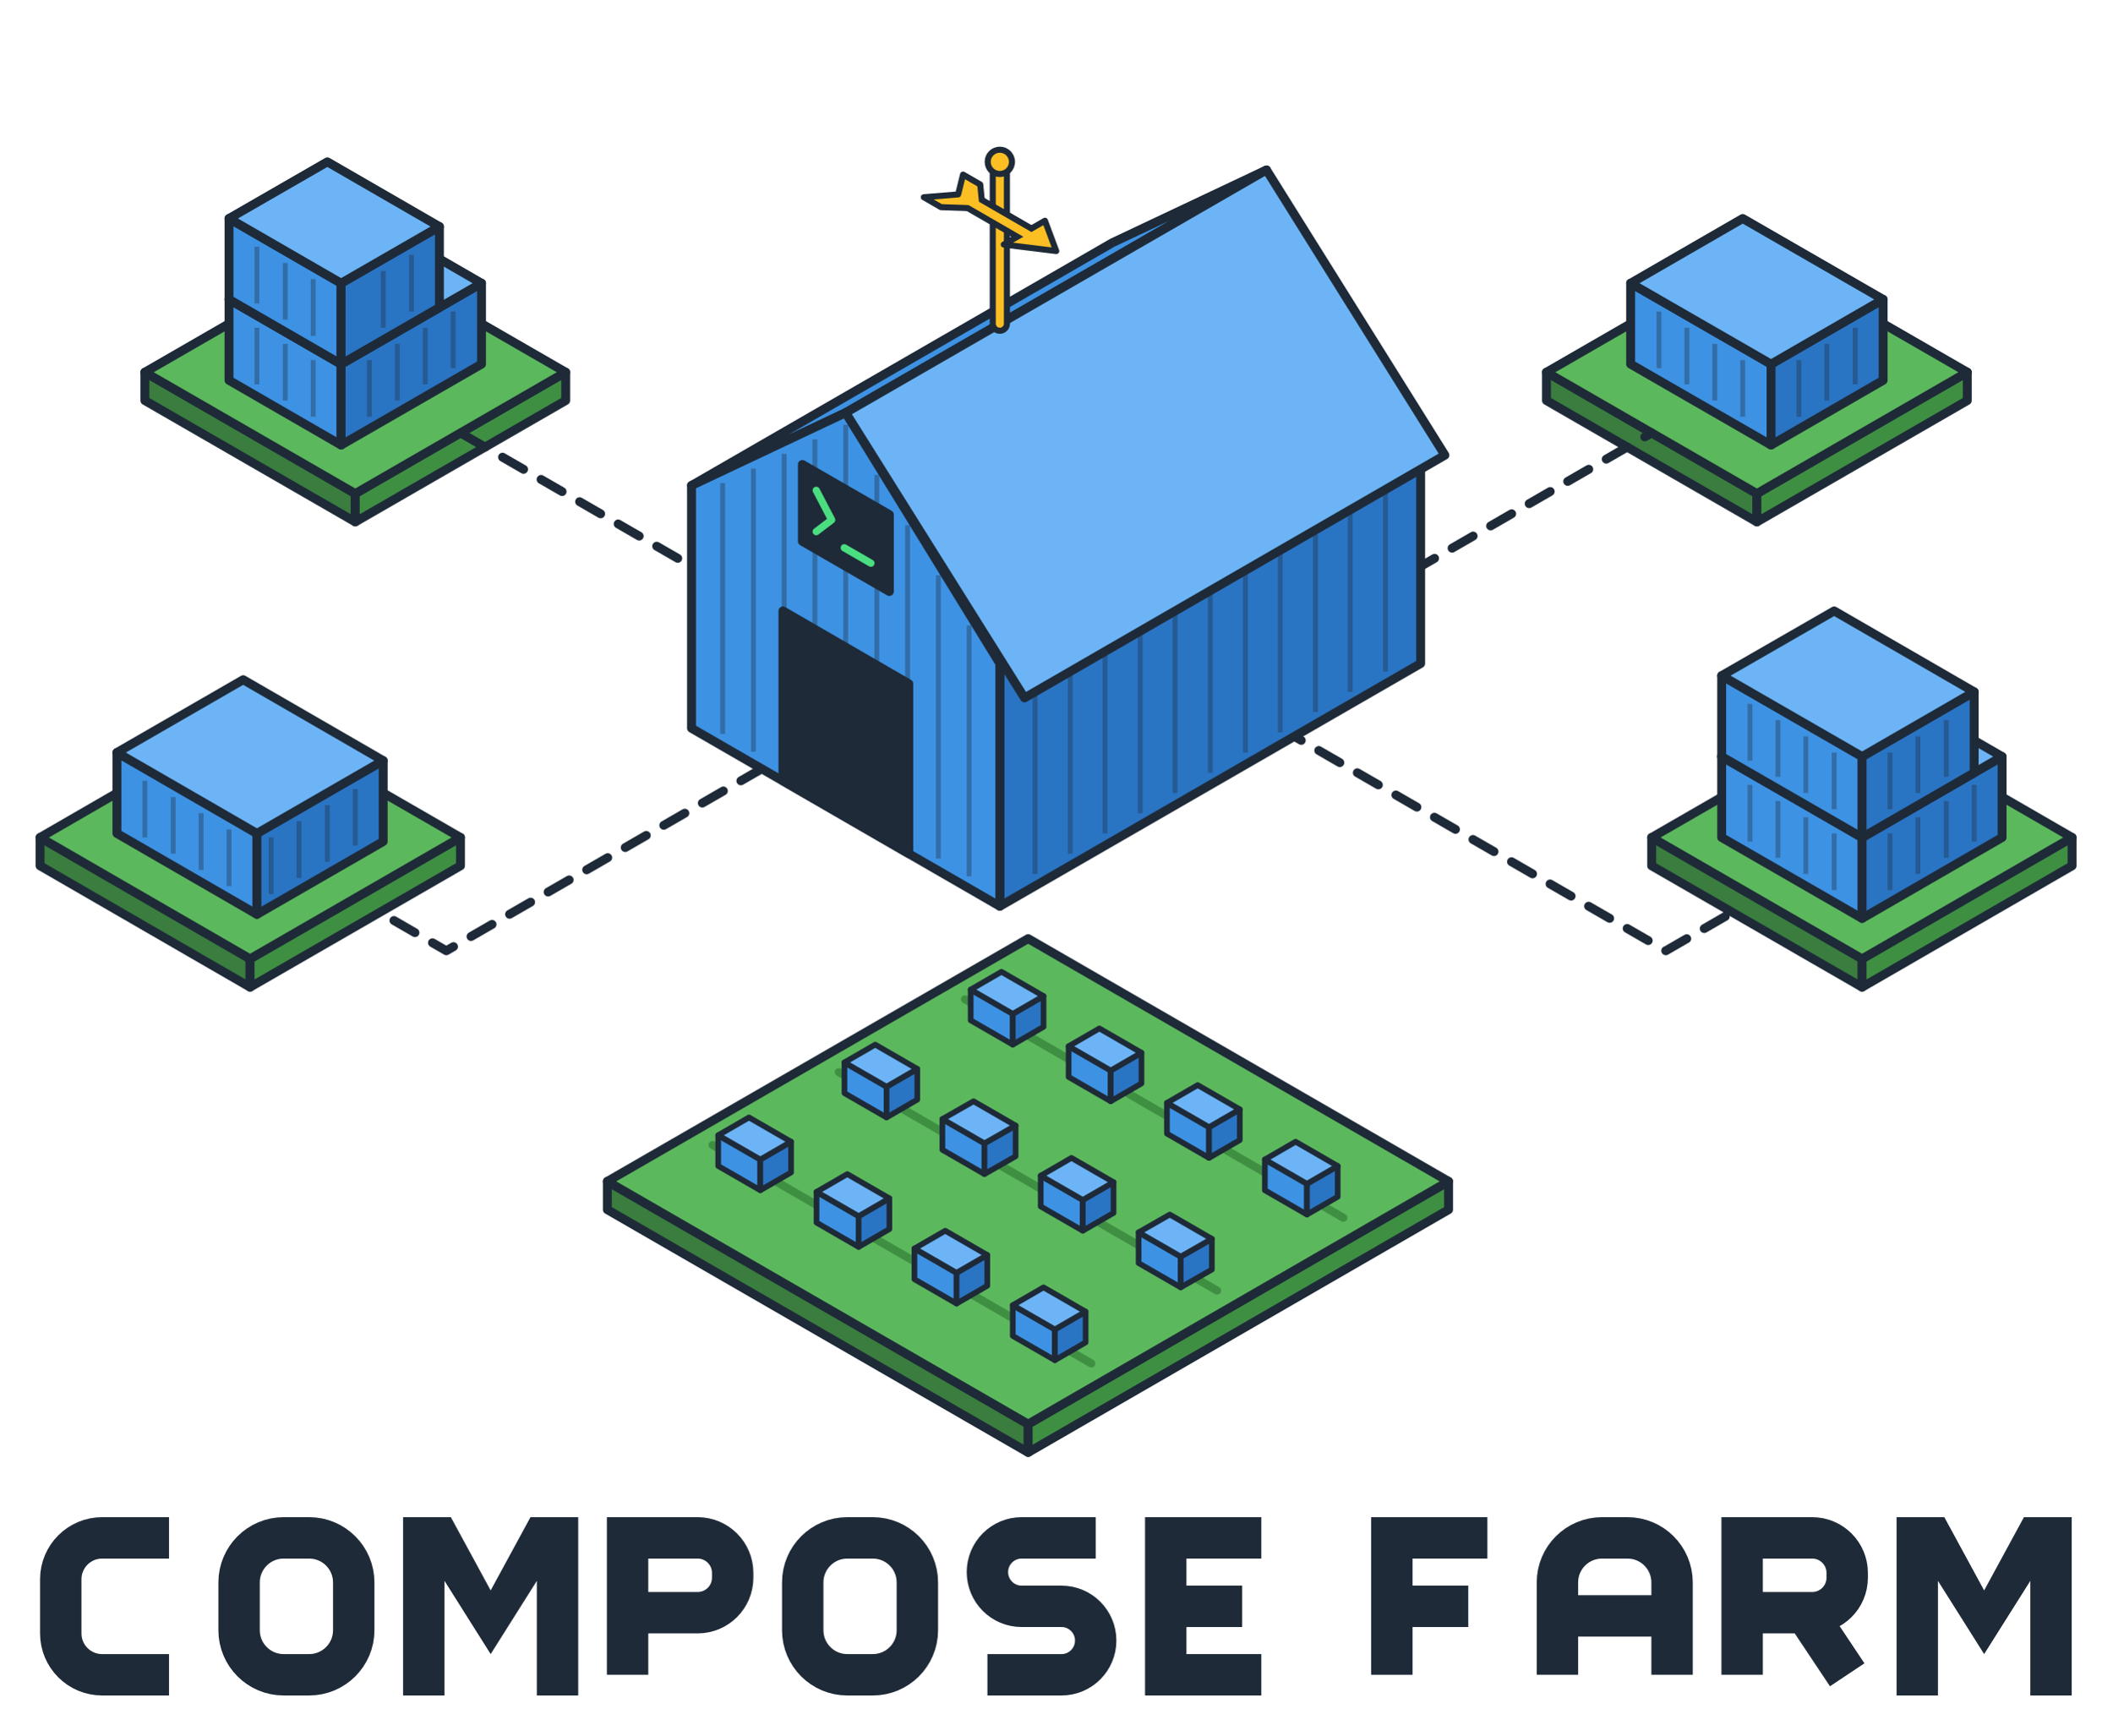
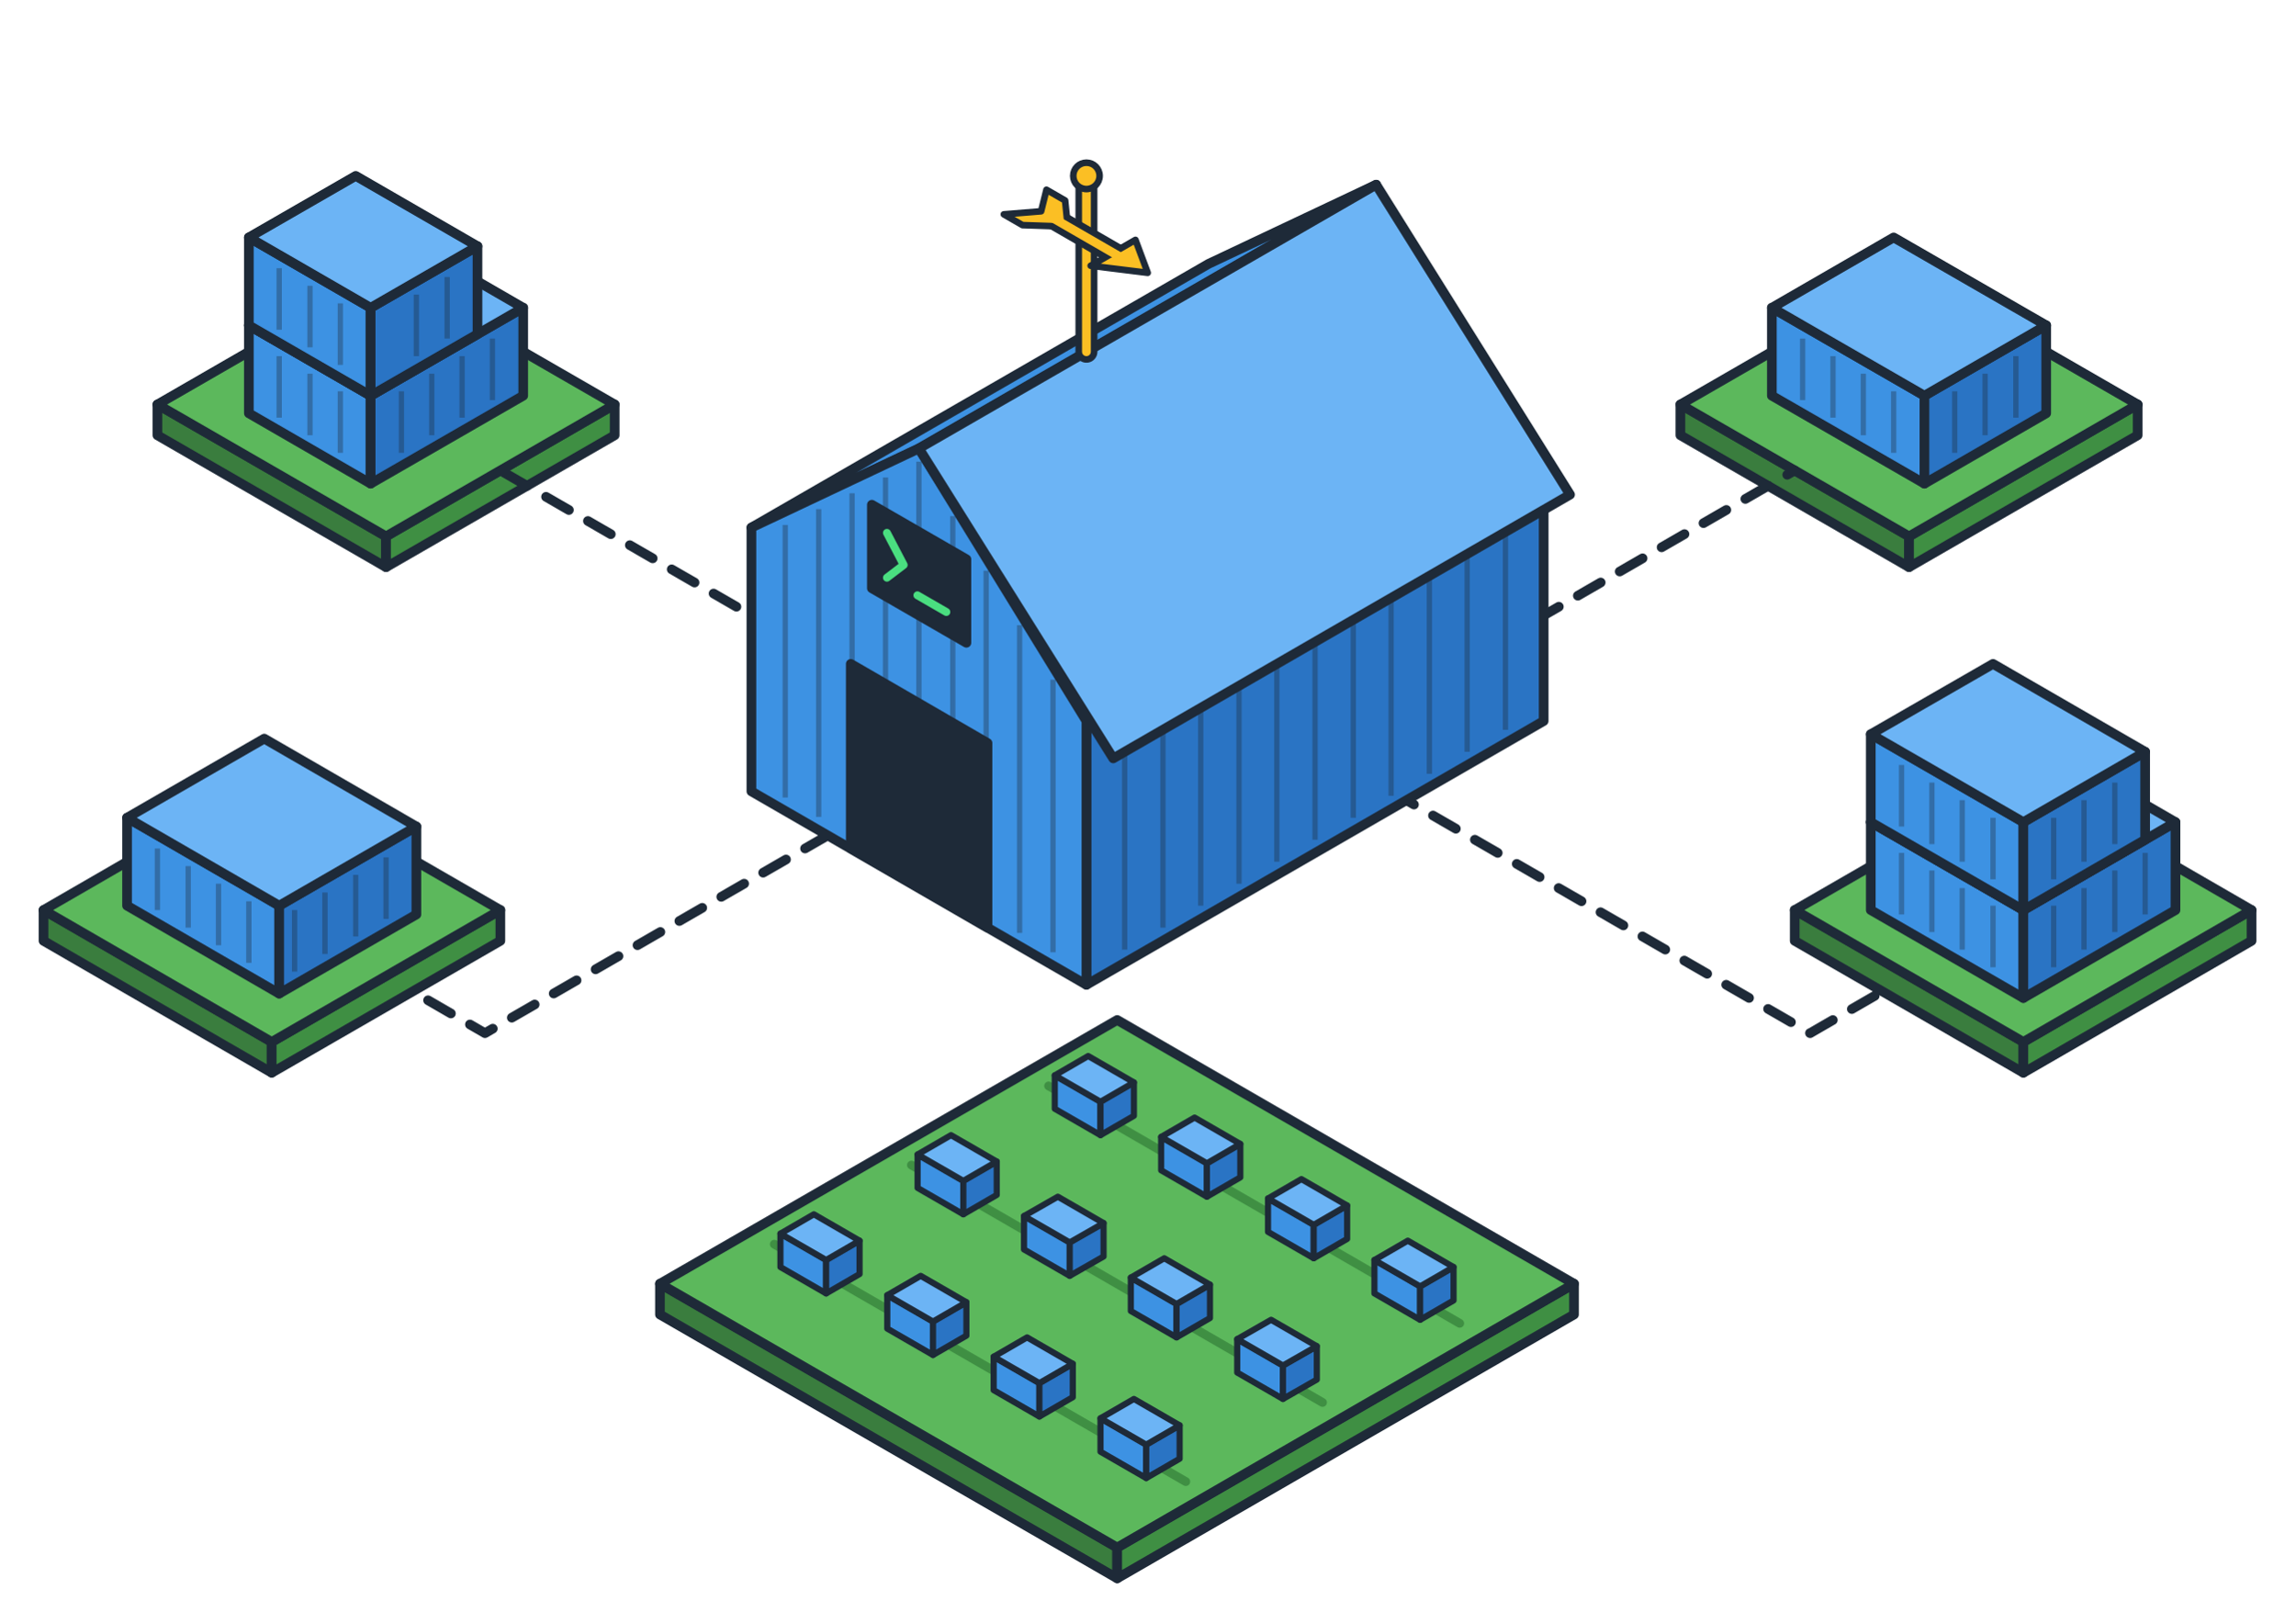
- <svg xmlns="http://www.w3.org/2000/svg" viewBox="139 28 522 429" width="522" height="429" role="img" aria-label="Compose Farm">
+ <svg xmlns="http://www.w3.org/2000/svg" viewBox="139 28 522 369" width="522" height="369" role="img" aria-label="Compose Farm">
  <style>
.o{stroke:#1e2a38;stroke-width:2.2;stroke-linejoin:round}
.o.thin{stroke-width:1.4}
.rib{stroke:#1e2a38;stroke-opacity:.35;stroke-width:1.2}
.furrow{stroke:#3f8f43;stroke-width:2;stroke-linecap:round}
.dash{fill:none;stroke:#1e2a38;stroke-width:2.2;stroke-dasharray:6 5;stroke-linecap:round;stroke-linejoin:round}
.term{fill:none;stroke:#4ade80;stroke-width:1.8;stroke-linecap:round;stroke-linejoin:round;vector-effect:non-scaling-stroke}
.vcase{fill:none;stroke:#1e2a38;stroke-width:5;stroke-linecap:round;stroke-linejoin:round;vector-effect:non-scaling-stroke}
.vcore{fill:none;stroke:#fbbf24;stroke-width:2;stroke-linecap:round;stroke-linejoin:round;vector-effect:non-scaling-stroke}
.vfill{fill:#fbbf24;stroke:#1e2a38;stroke-width:1.5;stroke-linejoin:round;vector-effect:non-scaling-stroke}
.word{fill:none;stroke:#1e2a38;stroke-width:13;stroke-linejoin:miter}
.wfill{fill:#1e2a38;stroke:none}
.pulse{display:none}
.spin{transform-origin:0 0;animation:spin 10s linear infinite}
@keyframes spin{0%{transform:rotate(0.0deg)}5%{transform:rotate(35.6deg)}10%{transform:rotate(64.5deg)}15%{transform:rotate(82.5deg)}20%{transform:rotate(89.6deg)}25%{transform:rotate(90.0deg)}30%{transform:rotate(90.4deg)}35%{transform:rotate(97.5deg)}40%{transform:rotate(115.5deg)}45%{transform:rotate(144.4deg)}50%{transform:rotate(180.0deg)}55%{transform:rotate(215.6deg)}60%{transform:rotate(244.5deg)}65%{transform:rotate(262.5deg)}70%{transform:rotate(269.6deg)}75%{transform:rotate(270.0deg)}80%{transform:rotate(270.4deg)}85%{transform:rotate(277.5deg)}90%{transform:rotate(295.5deg)}95%{transform:rotate(324.4deg)}100%{transform:rotate(360.0deg)}}
.pulse{display:inline;fill:none;stroke-width:4.5;stroke-linecap:round;stroke-dasharray:12 200;stroke-dashoffset:12;animation:pulse 2.8s linear infinite}
.pulse.out{stroke:#facc15;filter:drop-shadow(0 0 3px #f59e0b)}
.pulse.back{stroke:#4ade80;filter:drop-shadow(0 0 3px #16a34a)}
@keyframes pulse{0%{stroke-dashoffset:12}65%,100%{stroke-dashoffset:-100}}
.crop{transform-box:fill-box;transform-origin:50% 100%;animation:grow 12s ease-out infinite both}
@keyframes grow{0%,78%{transform:scale(1)}84%,88%{transform:scale(0)}94%{transform:scale(1.15)}97%,100%{transform:scale(1)}}
.migrant{animation:migrate 12s ease-in-out infinite}
@keyframes migrate{0%,36%{transform:translate(0.0px,0.0px)}39%{transform:translate(0.0px,-14.0px)}44%{transform:translate(-12.1px,-30.0px)}51%{transform:translate(-24.2px,100.0px)}54%,86%{transform:translate(-24.2px,114.0px)}89%{transform:translate(-24.2px,100.0px)}94%{transform:translate(-12.1px,-30.0px)}98%{transform:translate(0.0px,-14.0px)}100%{transform:translate(0.0px,0.0px)}}
.cursor{animation:blink 1.2s steps(1) infinite}
@keyframes blink{50%{opacity:0}}
@media (prefers-reduced-motion:reduce){.spin,.crop,.migrant,.cursor{animation:none}.pulse{display:none}}
@media (prefers-color-scheme:dark){.dash,.word{stroke:#e6edf3}.wfill{fill:#e6edf3}}
</style>
  <polygon class="o" points="174.8,120.0 226.8,150.0 226.8,157.0 174.8,127.0" fill="#3a7d3e" />
  <polygon class="o" points="278.8,120.0 226.8,150.0 226.8,157.0 278.8,127.0" fill="#3f8f43" />
  <polygon class="o" points="226.8,90.0 278.8,120.0 226.8,150.0 174.8,120.0" fill="#5cb85c" />
  <polygon class="o" points="521.2,120.0 573.2,150.0 573.2,157.0 521.2,127.0" fill="#3a7d3e" />
  <polygon class="o" points="625.2,120.0 573.2,150.0 573.2,157.0 625.2,127.0" fill="#3f8f43" />
  <polygon class="o" points="573.2,90.0 625.2,120.0 573.2,150.0 521.2,120.0" fill="#5cb85c" />
  <polygon class="o" points="195.6,122.0 223.3,138.0 223.3,118.0 195.6,102.0" fill="#3d92e3" />
  <polygon class="o" points="258.0,118.0 223.3,138.0 223.3,118.0 258.0,98.0" fill="#2a74c4" />
  <polygon class="o" points="230.3,82.0 258.0,98.0 223.3,118.0 195.6,102.0" fill="#6cb4f5" />
  <line class="rib" x1="202.5" y1="123.0" x2="202.5" y2="109.0" />
  <line class="rib" x1="209.5" y1="127.0" x2="209.5" y2="113.0" />
  <line class="rib" x1="216.4" y1="131.0" x2="216.4" y2="117.0" />
  <line class="rib" x1="251.0" y1="119.0" x2="251.0" y2="105.0" />
  <line class="rib" x1="244.1" y1="123.0" x2="244.1" y2="109.0" />
  <line class="rib" x1="237.2" y1="127.0" x2="237.2" y2="113.0" />
  <line class="rib" x1="230.3" y1="131.0" x2="230.3" y2="117.0" />
  <polygon class="o" points="542.0,118.0 576.7,138.0 576.7,118.0 542.0,98.0" fill="#3d92e3" />
  <polygon class="o" points="604.4,122.0 576.7,138.0 576.7,118.0 604.4,102.0" fill="#2a74c4" />
  <polygon class="o" points="569.7,82.0 604.4,102.0 576.7,118.0 542.0,98.0" fill="#6cb4f5" />
  <line class="rib" x1="549.0" y1="119.0" x2="549.0" y2="105.0" />
  <line class="rib" x1="555.9" y1="123.0" x2="555.9" y2="109.0" />
  <line class="rib" x1="562.8" y1="127.0" x2="562.8" y2="113.0" />
  <line class="rib" x1="569.7" y1="131.0" x2="569.7" y2="117.0" />
  <line class="rib" x1="597.5" y1="123.0" x2="597.5" y2="109.0" />
  <line class="rib" x1="590.5" y1="127.0" x2="590.5" y2="113.0" />
  <line class="rib" x1="583.6" y1="131.0" x2="583.6" y2="117.0" />
  <path class="dash" d="M344.6,188.0 L252.8,135.0" />
  <path class="pulse out" pathLength="100" style="animation-delay:-0.0s" d="M344.6,188.0 L252.8,135.0" />
  <path class="pulse back" pathLength="100" style="animation-delay:-1.4s" d="M252.8,135.0 L344.6,188.0" />
  <path class="dash" d="M469.3,180.0 L547.2,135.0" />
  <path class="pulse out" pathLength="100" style="animation-delay:-0.7s" d="M469.3,180.0 L547.2,135.0" />
  <path class="pulse back" pathLength="100" style="animation-delay:-2.1s" d="M547.2,135.0 L469.3,180.0" />
  <path class="dash" d="M327.3,218.0 L249.3,263.0 L209.5,240.0" />
  <path class="pulse out" pathLength="100" style="animation-delay:-1.4s" d="M327.3,218.0 L249.3,263.0 L209.5,240.0" />
  <path class="pulse back" pathLength="100" style="animation-delay:-2.8s" d="M209.5,240.0 L249.3,263.0 L327.3,218.0" />
  <path class="dash" d="M455.4,208.0 L550.7,263.0 L590.5,240.0" />
  <path class="pulse out" pathLength="100" style="animation-delay:-2.1s" d="M455.4,208.0 L550.7,263.0 L590.5,240.0" />
  <path class="pulse back" pathLength="100" style="animation-delay:-3.5s" d="M590.5,240.0 L550.7,263.0 L455.4,208.0" />
  <polygon class="o" points="413.9,88.0 452.0,70.0 348.0,130.0 309.9,148.0" fill="#3d92e3" />
  <polygon class="o" points="490.1,192.0 386.1,252.0 386.1,192.0 490.1,132.0" fill="#2a74c4" />
  <line class="rib" x1="481.4" y1="194.0" x2="481.4" y2="140.0" />
  <line class="rib" x1="472.7" y1="199.0" x2="472.7" y2="145.0" />
  <line class="rib" x1="464.1" y1="204.0" x2="464.1" y2="150.0" />
  <line class="rib" x1="455.4" y1="209.0" x2="455.4" y2="155.0" />
  <line class="rib" x1="446.8" y1="214.0" x2="446.8" y2="160.0" />
  <line class="rib" x1="438.1" y1="219.0" x2="438.1" y2="165.0" />
  <line class="rib" x1="429.4" y1="224.0" x2="429.4" y2="170.0" />
  <line class="rib" x1="420.8" y1="229.0" x2="420.8" y2="175.0" />
  <line class="rib" x1="412.1" y1="234.0" x2="412.1" y2="180.0" />
  <line class="rib" x1="403.5" y1="239.0" x2="403.5" y2="185.0" />
  <line class="rib" x1="394.8" y1="244.0" x2="394.8" y2="190.0" />
  <polygon class="o" points="309.9,208.0 386.1,252.0 386.1,192.0 348.0,130.0 309.9,148.0" fill="#3d92e3" />
  <line class="rib" x1="317.6" y1="209.4" x2="317.6" y2="147.4" />
  <line class="rib" x1="325.2" y1="213.8" x2="325.2" y2="143.8" />
  <line class="rib" x1="332.8" y1="218.2" x2="332.8" y2="140.2" />
  <line class="rib" x1="340.4" y1="222.6" x2="340.4" y2="136.6" />
  <line class="rib" x1="348.0" y1="227.0" x2="348.0" y2="133.0" />
  <line class="rib" x1="355.7" y1="231.4" x2="355.7" y2="145.4" />
  <line class="rib" x1="363.3" y1="235.8" x2="363.3" y2="157.8" />
  <line class="rib" x1="370.9" y1="240.2" x2="370.9" y2="170.2" />
  <line class="rib" x1="378.5" y1="244.6" x2="378.5" y2="182.6" />
  <polygon class="o" points="452.0,70.0 496.1,140.5 392.2,200.5 348.0,130.0" fill="#6cb4f5" />
  <polygon class="o" points="332.5,221.0 363.6,239.0 363.6,197.0 332.5,179.0" fill="#1e2a38" />
  <polygon class="o" points="337.3,161.8 358.8,174.2 358.8,155.2 337.3,142.8" fill="#1e2a38" />
  <g transform="matrix(17.32 10.00 0 -20.00 348.0 230.0)">
    <path class="term" d="M-0.42,3.83 L-0.2,3.575 L-0.42,3.32" />
    <path class="term cursor" d="M-0.02,3.32 H0.36" />
  </g>
  <polygon class="o" points="289.1,320.0 393.1,380.0 393.1,387.0 289.1,327.0" fill="#3a7d3e" />
  <polygon class="o" points="497.0,320.0 393.1,380.0 393.1,387.0 497.0,327.0" fill="#3f8f43" />
  <polygon class="o" points="393.1,260.0 497.0,320.0 393.1,380.0 289.1,320.0" fill="#5cb85c" />
  <line class="furrow" x1="377.5" y1="275.0" x2="471.0" y2="329.0" />
  <line class="furrow" x1="346.3" y1="293.0" x2="439.8" y2="347.0" />
  <line class="furrow" x1="315.1" y1="311.0" x2="408.7" y2="365.0" />
  <g class="crop" style="animation-delay:0.00s">
    <polygon class="o thin" points="378.9,280.2 389.3,286.2 389.3,278.6 378.9,272.6" fill="#3d92e3" />
    <polygon class="o thin" points="396.9,281.8 389.3,286.2 389.3,278.6 396.9,274.2" fill="#2a74c4" />
    <polygon class="o thin" points="386.5,268.2 396.9,274.2 389.3,278.6 378.9,272.6" fill="#6cb4f5" />
  </g>
  <g class="crop" style="animation-delay:0.12s">
    <polygon class="o thin" points="347.7,298.2 358.1,304.2 358.1,296.6 347.7,290.6" fill="#3d92e3" />
    <polygon class="o thin" points="365.7,299.8 358.1,304.2 358.1,296.6 365.7,292.2" fill="#2a74c4" />
    <polygon class="o thin" points="355.3,286.2 365.7,292.2 358.1,296.6 347.7,290.6" fill="#6cb4f5" />
  </g>
  <g class="crop" style="animation-delay:0.12s">
    <polygon class="o thin" points="403.1,294.2 413.5,300.2 413.5,292.6 403.1,286.6" fill="#3d92e3" />
    <polygon class="o thin" points="421.1,295.8 413.5,300.2 413.5,292.6 421.1,288.2" fill="#2a74c4" />
    <polygon class="o thin" points="410.7,282.2 421.1,288.2 413.5,292.6 403.1,286.6" fill="#6cb4f5" />
  </g>
  <g class="crop" style="animation-delay:0.24s">
    <polygon class="o thin" points="316.5,316.2 326.9,322.2 326.9,314.6 316.5,308.6" fill="#3d92e3" />
    <polygon class="o thin" points="334.5,317.8 326.9,322.2 326.9,314.6 334.5,310.2" fill="#2a74c4" />
    <polygon class="o thin" points="324.1,304.2 334.5,310.2 326.9,314.6 316.5,308.6" fill="#6cb4f5" />
  </g>
  <g class="crop" style="animation-delay:0.24s">
    <polygon class="o thin" points="371.9,312.2 382.3,318.2 382.3,310.6 371.9,304.6" fill="#3d92e3" />
    <polygon class="o thin" points="390.0,313.8 382.3,318.2 382.3,310.6 390.0,306.2" fill="#2a74c4" />
    <polygon class="o thin" points="379.6,300.2 390.0,306.2 382.3,310.6 371.9,304.6" fill="#6cb4f5" />
  </g>
  <g class="crop" style="animation-delay:0.24s">
    <polygon class="o thin" points="427.4,308.2 437.8,314.2 437.8,306.6 427.4,300.6" fill="#3d92e3" />
    <polygon class="o thin" points="445.4,309.8 437.8,314.2 437.8,306.6 445.4,302.2" fill="#2a74c4" />
    <polygon class="o thin" points="435.0,296.2 445.4,302.2 437.8,306.6 427.4,300.6" fill="#6cb4f5" />
  </g>
  <g class="crop" style="animation-delay:0.36s">
    <polygon class="o thin" points="340.8,330.2 351.2,336.2 351.2,328.6 340.8,322.6" fill="#3d92e3" />
    <polygon class="o thin" points="358.8,331.8 351.2,336.2 351.2,328.6 358.8,324.2" fill="#2a74c4" />
    <polygon class="o thin" points="348.4,318.2 358.8,324.2 351.2,328.6 340.8,322.6" fill="#6cb4f5" />
  </g>
  <g class="crop" style="animation-delay:0.36s">
    <polygon class="o thin" points="396.2,326.2 406.6,332.2 406.6,324.6 396.2,318.6" fill="#3d92e3" />
    <polygon class="o thin" points="414.2,327.8 406.6,332.2 406.6,324.6 414.2,320.2" fill="#2a74c4" />
    <polygon class="o thin" points="403.8,314.2 414.2,320.2 406.6,324.6 396.2,318.6" fill="#6cb4f5" />
  </g>
  <g class="crop" style="animation-delay:0.36s">
    <polygon class="o thin" points="451.6,322.2 462.0,328.2 462.0,320.6 451.6,314.6" fill="#3d92e3" />
    <polygon class="o thin" points="469.6,323.8 462.0,328.2 462.0,320.6 469.6,316.2" fill="#2a74c4" />
    <polygon class="o thin" points="459.2,310.2 469.6,316.2 462.0,320.6 451.6,314.6" fill="#6cb4f5" />
  </g>
  <g class="crop" style="animation-delay:0.48s">
    <polygon class="o thin" points="365.0,344.2 375.4,350.2 375.4,342.6 365.0,336.6" fill="#3d92e3" />
    <polygon class="o thin" points="383.0,345.8 375.4,350.2 375.4,342.6 383.0,338.2" fill="#2a74c4" />
    <polygon class="o thin" points="372.6,332.2 383.0,338.2 375.4,342.6 365.0,336.6" fill="#6cb4f5" />
  </g>
  <g class="crop" style="animation-delay:0.48s">
    <polygon class="o thin" points="420.4,340.2 430.8,346.2 430.8,338.6 420.4,332.6" fill="#3d92e3" />
    <polygon class="o thin" points="438.5,341.8 430.8,346.2 430.8,338.6 438.5,334.2" fill="#2a74c4" />
    <polygon class="o thin" points="428.1,328.2 438.5,334.2 430.8,338.6 420.4,332.6" fill="#6cb4f5" />
  </g>
  <g class="crop" style="animation-delay:0.60s">
    <polygon class="o thin" points="389.3,358.2 399.7,364.2 399.7,356.6 389.3,350.6" fill="#3d92e3" />
    <polygon class="o thin" points="407.3,359.8 399.7,364.2 399.7,356.6 407.3,352.2" fill="#2a74c4" />
    <polygon class="o thin" points="396.9,346.2 407.3,352.2 399.7,356.6 389.3,350.6" fill="#6cb4f5" />
  </g>
  <polygon class="o" points="148.9,235.0 200.8,265.0 200.8,272.0 148.9,242.0" fill="#3a7d3e" />
  <polygon class="o" points="252.8,235.0 200.8,265.0 200.8,272.0 252.8,242.0" fill="#3f8f43" />
  <polygon class="o" points="200.8,205.0 252.8,235.0 200.8,265.0 148.9,235.0" fill="#5cb85c" />
  <polygon class="o" points="547.2,235.0 599.2,265.0 599.2,272.0 547.2,242.0" fill="#3a7d3e" />
  <polygon class="o" points="651.1,235.0 599.2,265.0 599.2,272.0 651.1,242.0" fill="#3f8f43" />
  <polygon class="o" points="599.2,205.0 651.1,235.0 599.2,265.0 547.2,235.0" fill="#5cb85c" />
  <polygon class="o" points="167.9,234.0 202.5,254.0 202.5,234.0 167.9,214.0" fill="#3d92e3" />
  <polygon class="o" points="233.7,236.0 202.5,254.0 202.5,234.0 233.7,216.0" fill="#2a74c4" />
  <polygon class="o" points="199.1,196.0 233.7,216.0 202.5,234.0 167.9,214.0" fill="#6cb4f5" />
  <line class="rib" x1="174.8" y1="235.0" x2="174.8" y2="221.0" />
  <line class="rib" x1="181.8" y1="239.0" x2="181.8" y2="225.0" />
  <line class="rib" x1="188.7" y1="243.0" x2="188.7" y2="229.0" />
  <line class="rib" x1="195.6" y1="247.0" x2="195.6" y2="233.0" />
  <line class="rib" x1="226.8" y1="237.0" x2="226.8" y2="223.0" />
  <line class="rib" x1="219.9" y1="241.0" x2="219.9" y2="227.0" />
  <line class="rib" x1="212.9" y1="245.0" x2="212.9" y2="231.0" />
  <line class="rib" x1="206.0" y1="249.0" x2="206.0" y2="235.0" />
  <polygon class="o" points="564.5,235.0 599.2,255.0 599.2,235.0 564.5,215.0" fill="#3d92e3" />
  <polygon class="o" points="633.8,235.0 599.2,255.0 599.2,235.0 633.8,215.0" fill="#2a74c4" />
  <polygon class="o" points="599.2,195.0 633.8,215.0 599.2,235.0 564.5,215.0" fill="#6cb4f5" />
  <line class="rib" x1="571.5" y1="236.0" x2="571.5" y2="222.0" />
  <line class="rib" x1="578.4" y1="240.0" x2="578.4" y2="226.0" />
  <line class="rib" x1="585.3" y1="244.0" x2="585.3" y2="230.0" />
  <line class="rib" x1="592.3" y1="248.0" x2="592.3" y2="234.0" />
  <line class="rib" x1="626.9" y1="236.0" x2="626.9" y2="222.0" />
  <line class="rib" x1="620.0" y1="240.0" x2="620.0" y2="226.0" />
  <line class="rib" x1="613.0" y1="244.0" x2="613.0" y2="230.0" />
  <line class="rib" x1="606.1" y1="248.0" x2="606.1" y2="234.0" />
  <polygon class="o" points="564.5,215.0 599.2,235.0 599.2,215.0 564.5,195.0" fill="#3d92e3" />
  <polygon class="o" points="626.9,219.0 599.2,235.0 599.2,215.0 626.9,199.0" fill="#2a74c4" />
  <polygon class="o" points="592.3,179.0 626.9,199.0 599.2,215.0 564.5,195.0" fill="#6cb4f5" />
  <line class="rib" x1="571.5" y1="216.0" x2="571.5" y2="202.0" />
  <line class="rib" x1="578.4" y1="220.0" x2="578.4" y2="206.0" />
  <line class="rib" x1="585.3" y1="224.0" x2="585.3" y2="210.0" />
  <line class="rib" x1="592.3" y1="228.0" x2="592.3" y2="214.0" />
  <line class="rib" x1="620.0" y1="220.0" x2="620.0" y2="206.0" />
  <line class="rib" x1="613.0" y1="224.0" x2="613.0" y2="210.0" />
  <line class="rib" x1="606.1" y1="228.0" x2="606.1" y2="214.0" />
  <g class="migrant">
    <polygon class="o" points="195.6,102.0 223.3,118.0 223.3,98.0 195.6,82.0" fill="#3d92e3" />
    <polygon class="o" points="247.6,104.0 223.3,118.0 223.3,98.0 247.6,84.0" fill="#2a74c4" />
    <polygon class="o" points="219.9,68.0 247.6,84.0 223.3,98.0 195.6,82.0" fill="#6cb4f5" />
    <line class="rib" x1="202.5" y1="103.0" x2="202.5" y2="89.0" />
    <line class="rib" x1="209.5" y1="107.0" x2="209.5" y2="93.0" />
    <line class="rib" x1="216.4" y1="111.0" x2="216.4" y2="97.0" />
    <line class="rib" x1="240.7" y1="105.0" x2="240.7" y2="91.0" />
    <line class="rib" x1="233.7" y1="109.0" x2="233.7" y2="95.0" />
  </g>
  <path class="vcase" d="M386.1,108.0 V69.0" />
  <path class="vcore" d="M386.1,108.0 V69.0" />
  <g transform="translate(386.1 82.0) matrix(12.12 7.00 -12.12 7.00 0 0)">
    <g class="spin">
      <path class="vcase" d="M-0.7,0 H0.6" />
      <polygon class="vfill" points="1.15,0 0.5,0.42 0.5,-0.42" />
      <polygon class="vfill" points="-0.35,0 -0.8,0.4 -1.15,0.4 -0.85,0 -1.15,-0.4 -0.8,-0.4" />
      <path class="vcore" d="M-0.7,0 H0.6" />
    </g>
  </g>
  <circle class="vfill" cx="386.1" cy="68.0" r="3" />
-   <g class="word" transform="translate(148.9 403.0) scale(0.787)">
-     <path d="M40.5,6.5 H19.5 A13,13 0 0 0 6.5,19.5 V36.5 A13,13 0 0 0 19.5,49.5 H40.5" />
-     <path d="M76.5,6.5 H84.5 A14,14 0 0 1 98.5,20.5 V35.5 A14,14 0 0 1 84.5,49.5 H76.5 A14,14 0 0 1 62.5,35.5 V20.5 A14,14 0 0 1 76.5,6.5 Z" />
-     <polygon class="wfill" points="114,56 114,0 129,0 141.5,23 154,0 169,0 169,56 156,56 156,20 141.5,43 127,20 127,56" />
-     <path d="M184.5,49.5 V6.5 H206.5 A11,11 0 0 1 217.5,17.5 V19 A11,11 0 0 1 206.5,30 H184.5" />
-     <path d="M253.5,6.5 H261.5 A14,14 0 0 1 275.5,20.5 V35.5 A14,14 0 0 1 261.5,49.5 H253.5 A14,14 0 0 1 239.5,35.5 V20.5 A14,14 0 0 1 253.5,6.5 Z" />
-     <path d="M331.5,6.5 H308.25 A10.75,10.75 0 0 0 308.25,28.0 H320.75 A10.75,10.75 0 0 1 320.75,49.5 H297.5" />
-     <path d="M383.5,6.5 H353.5 V49.5 H383.5 M353.5,28.0 H377.5" />
-     <path d="M454.5,6.5 H424.5 V49.5 M424.5,28.0 H448.5" />
-     <path d="M476.5,49.5 V20.5 A14,14 0 0 1 490.5,6.5 H498.5 A14,14 0 0 1 512.5,20.5 V49.5 M476.5,31.0 H512.5" />
-     <path d="M534.5,49.5 V6.5 H556.5 A11,11 0 0 1 567.5,17.5 V19 A11,11 0 0 1 556.5,30 H534.5 M554.5,30 L567.5,49.5" />
-     <polygon class="wfill" points="583,56 583,0 598,0 610.5,23 623,0 638,0 638,56 625,56 625,20 610.5,43 596,20 596,56" />
-   </g>
</svg>
